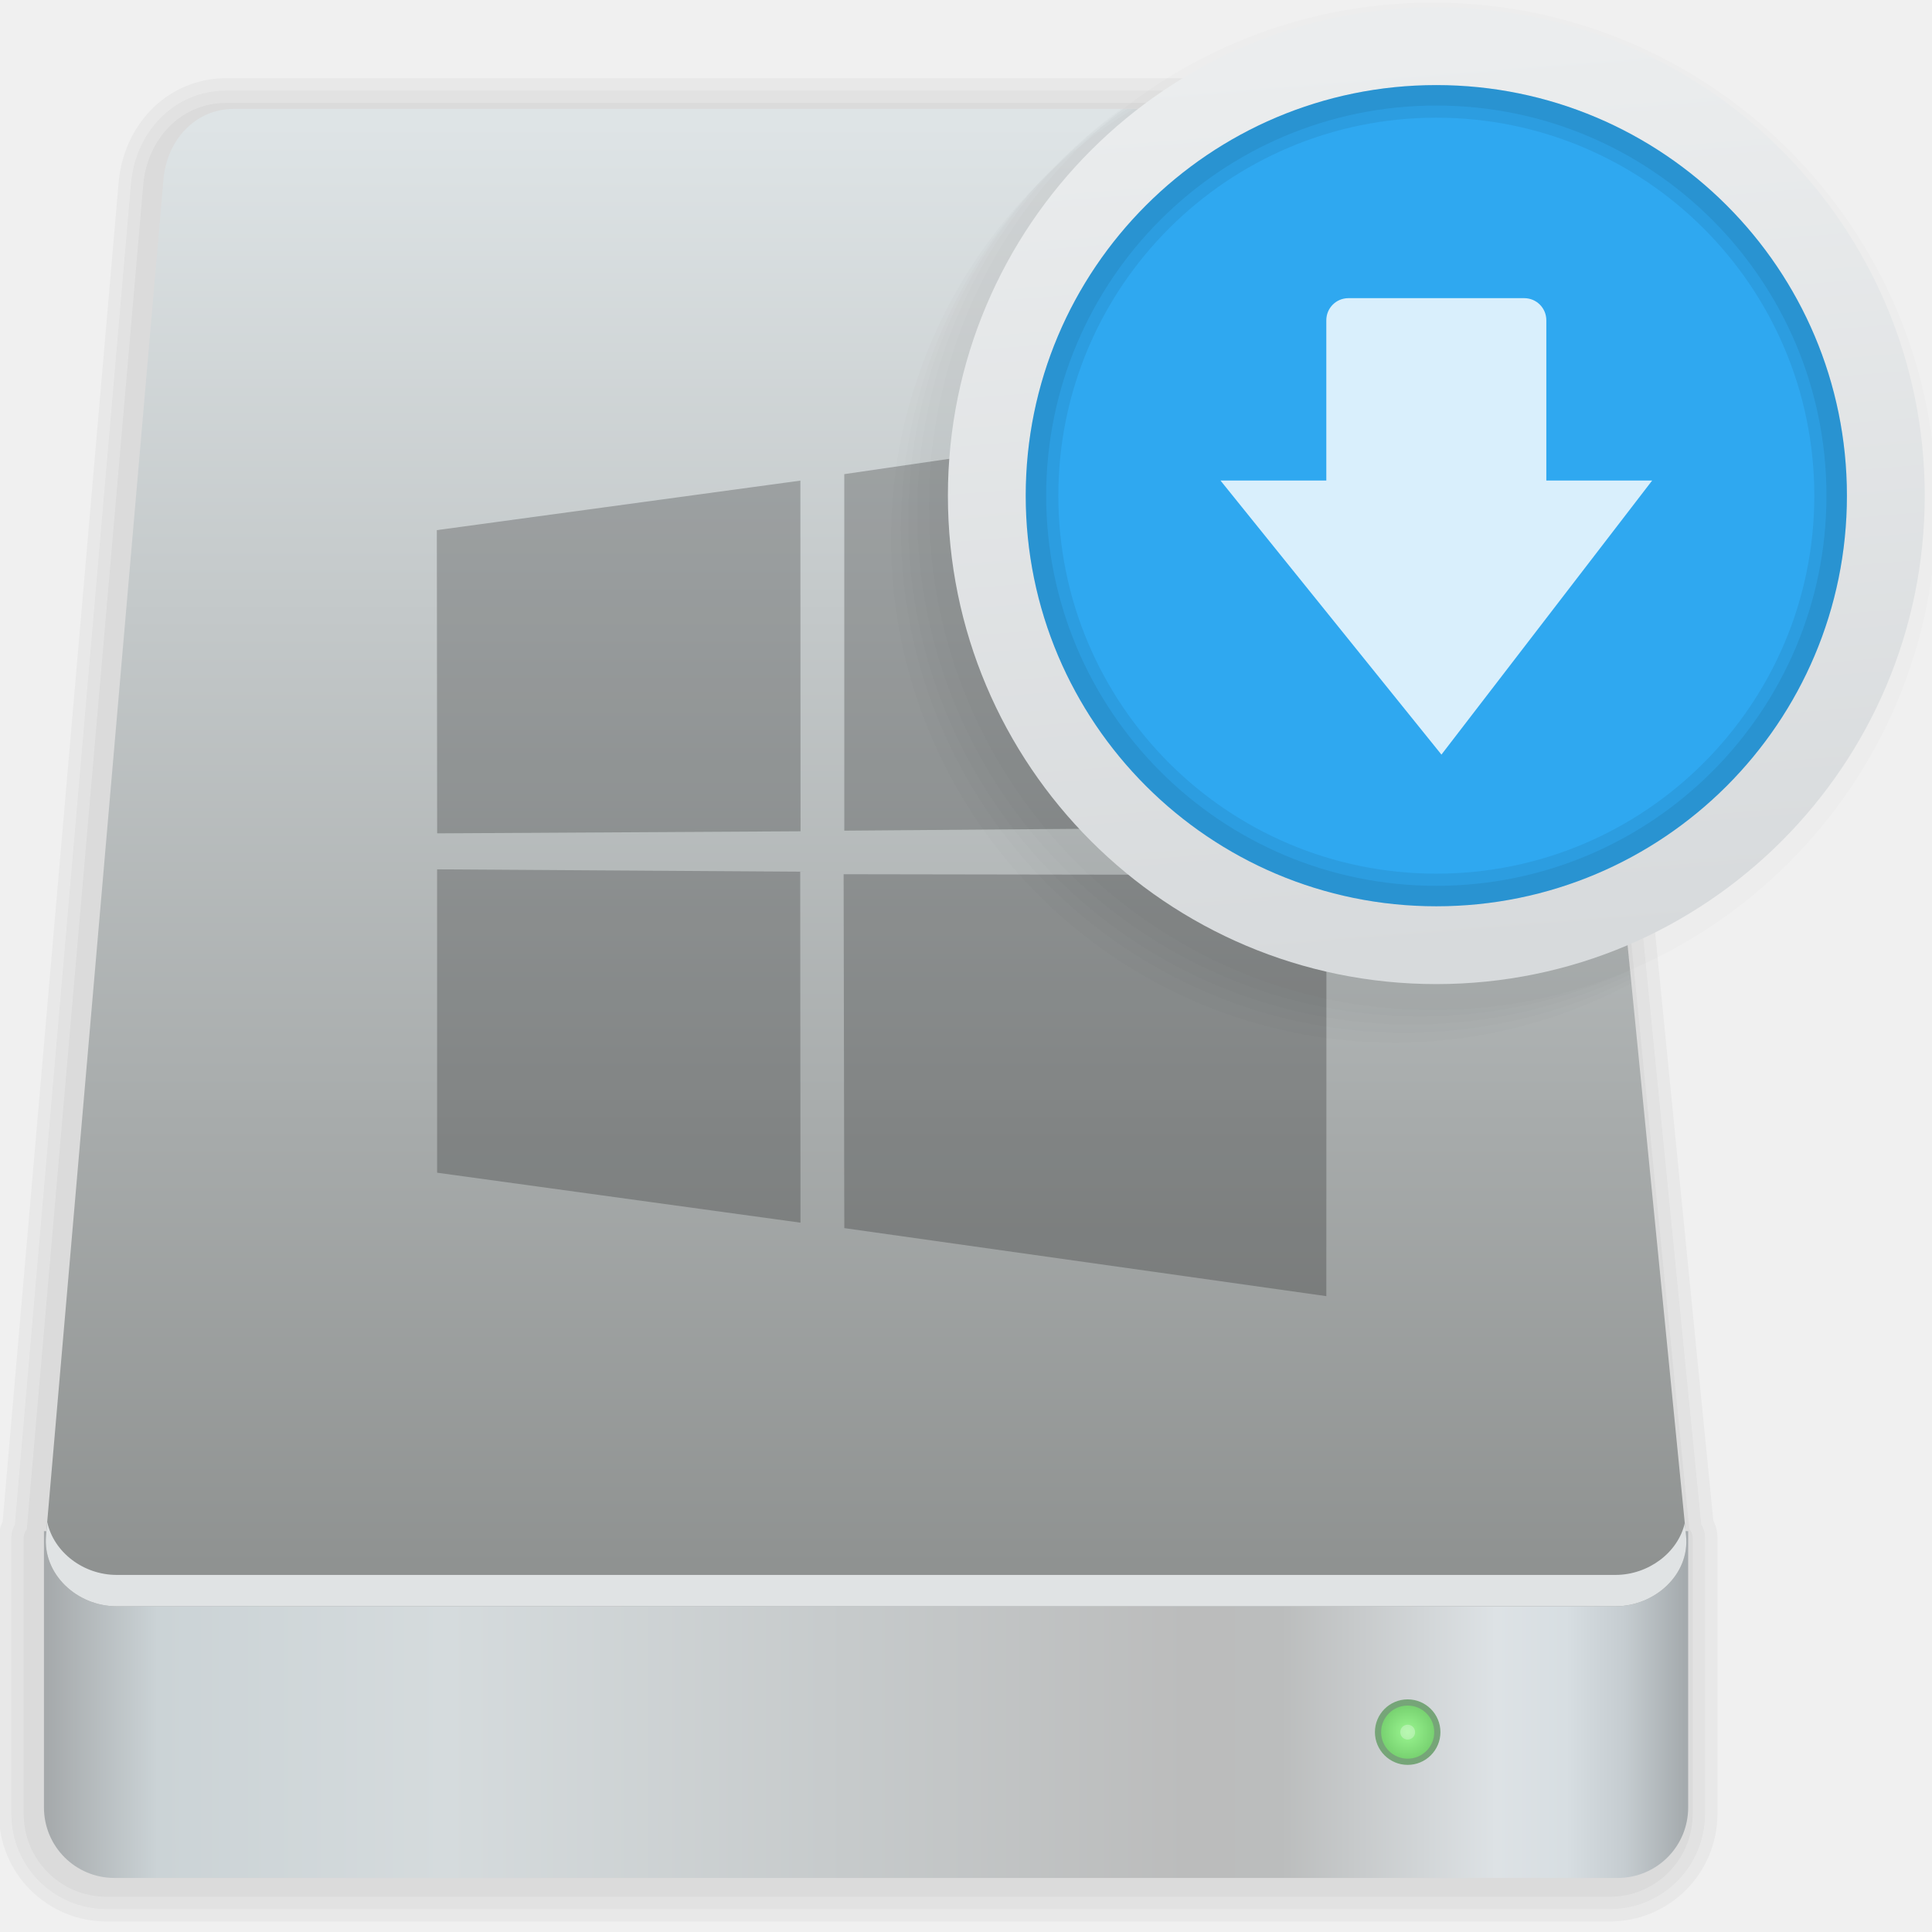
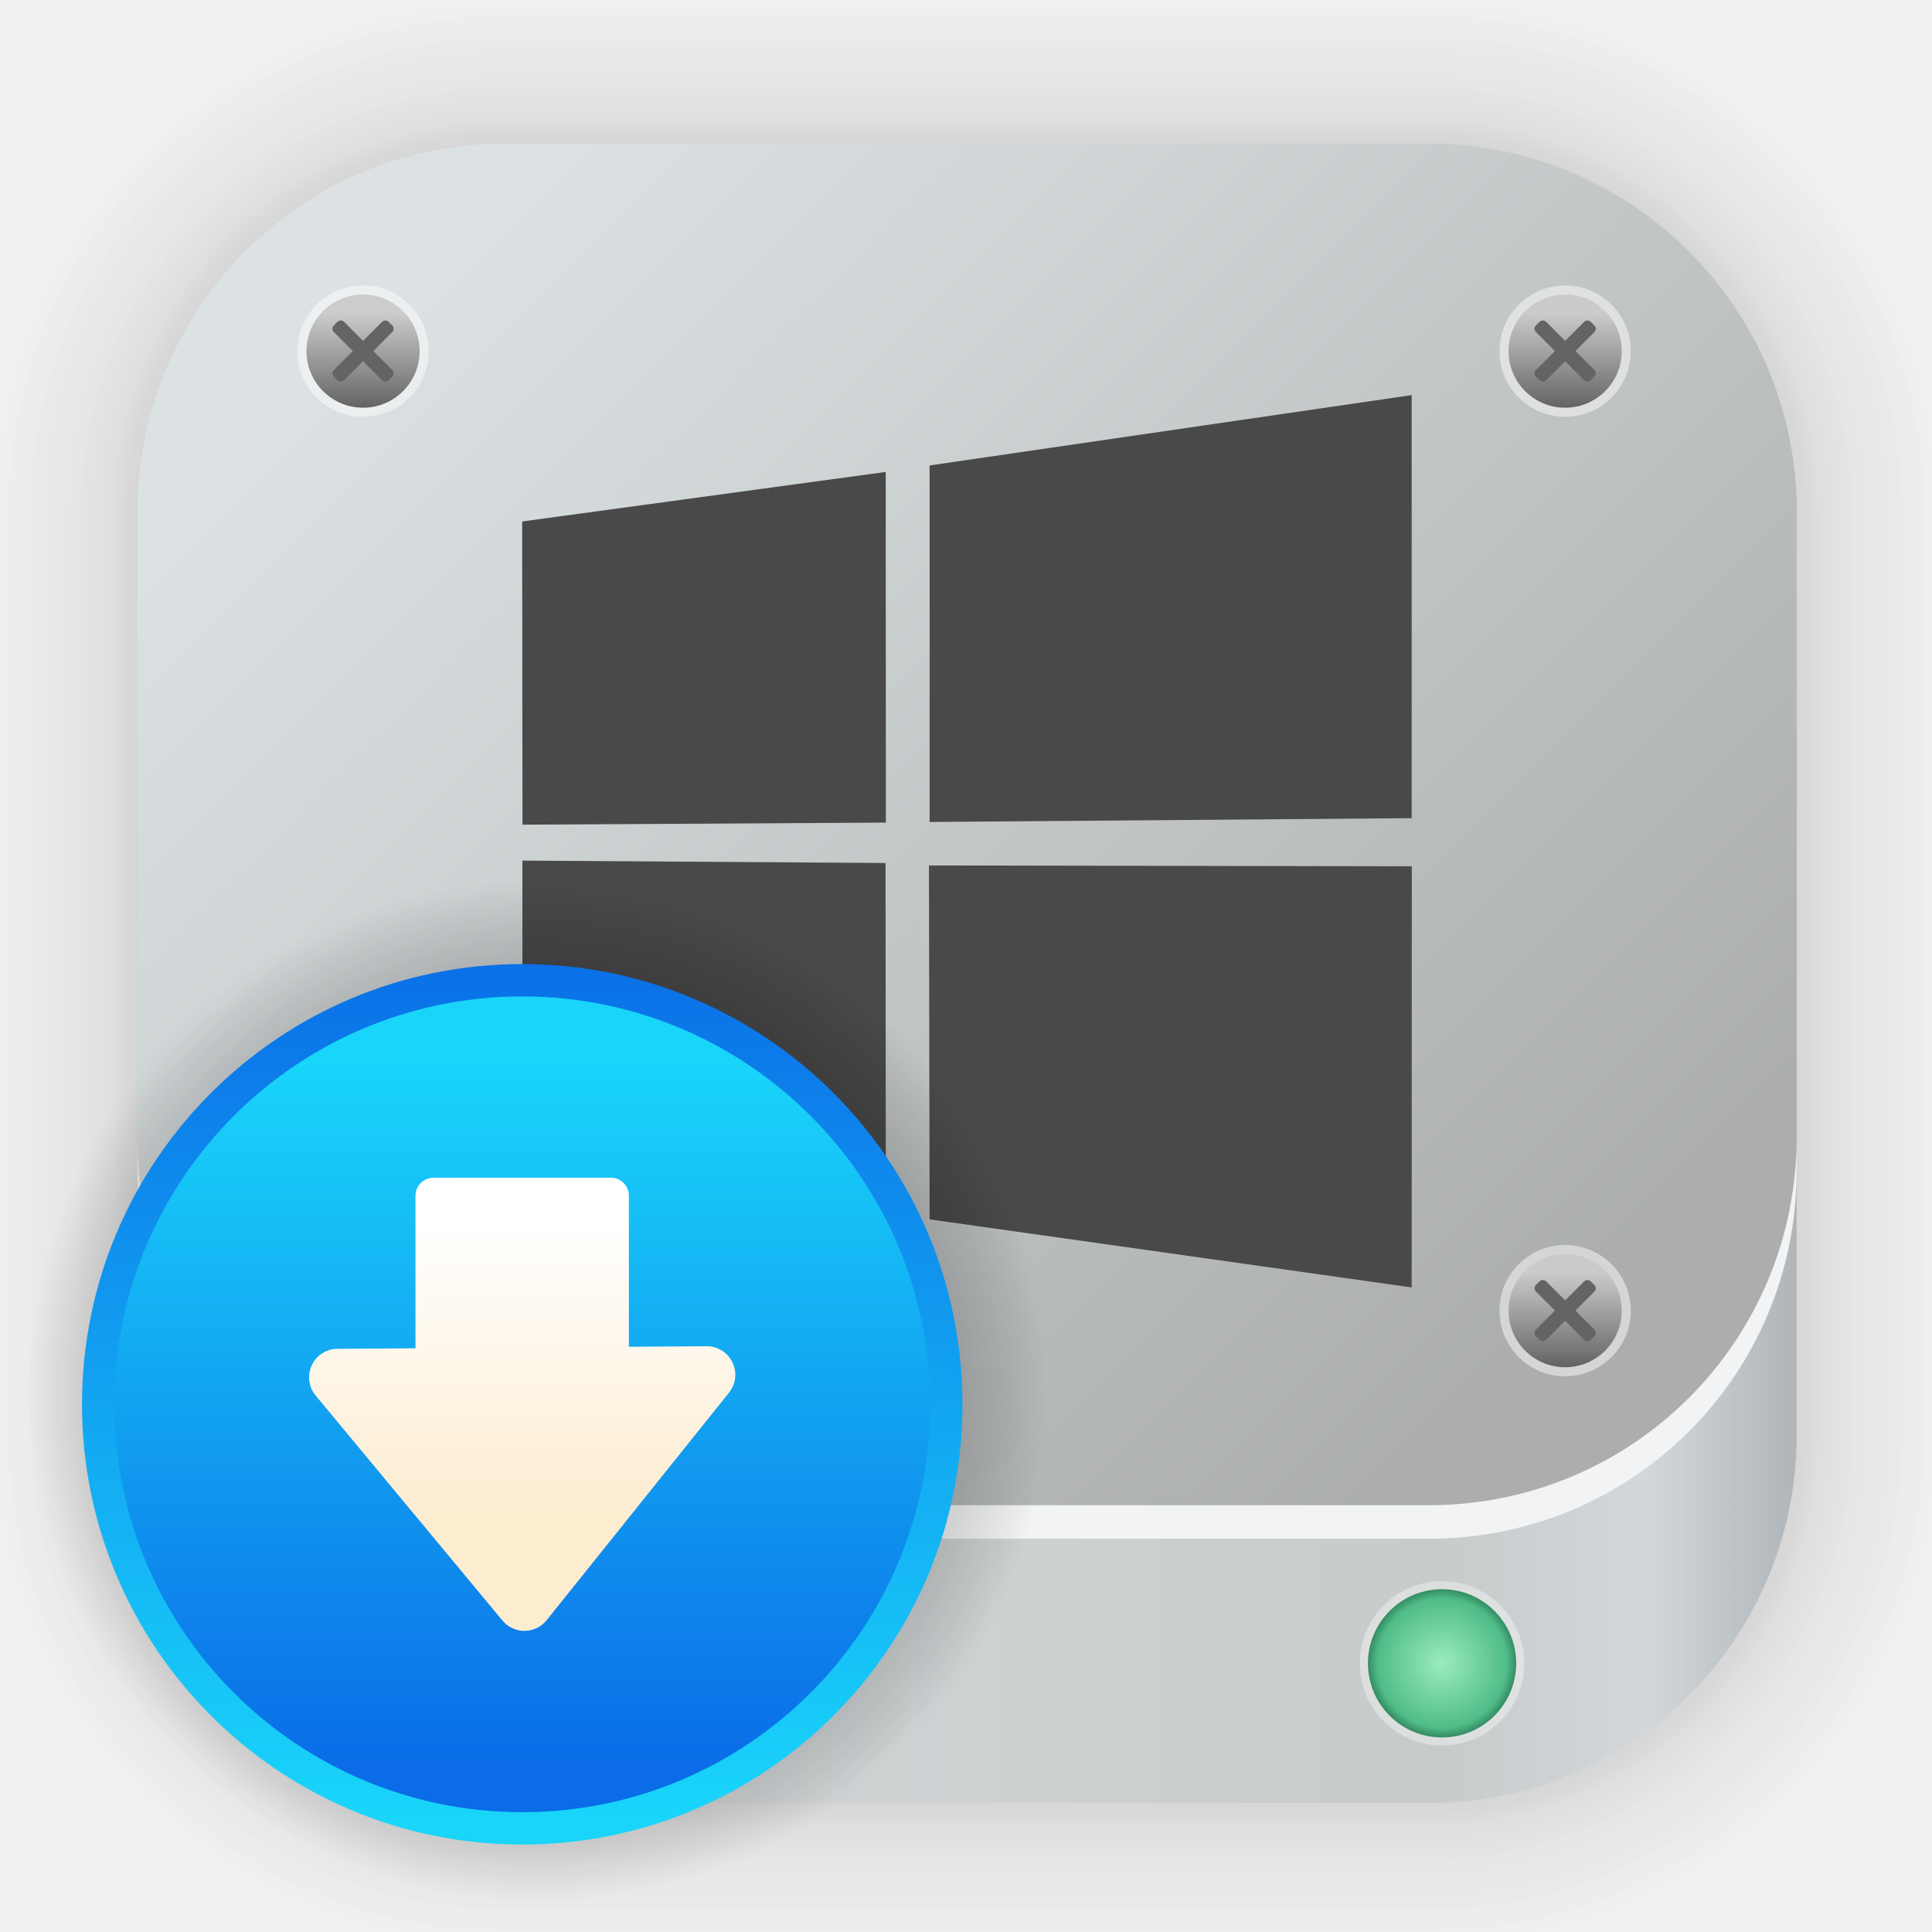
- <svg xmlns="http://www.w3.org/2000/svg" xmlns:xlink="http://www.w3.org/1999/xlink" id="svg2" version="1.1" width="128" height="128" viewBox="0 0 128 128">
-   <defs id="defs6">
-     <linearGradient id="linearGradient4171">
-       <stop style="stop-color:#ebedee;stop-opacity:1" offset="0" id="stop4173" />
-       <stop style="stop-color:#d7dadc;stop-opacity:1" offset="1" id="stop4175" />
-     </linearGradient>
-     <linearGradient id="linearGradient4178">
-       <stop style="stop-color:#9af590;stop-opacity:1" offset="0" id="stop4180" />
-       <stop style="stop-color:#74ce6d;stop-opacity:1" offset="1" id="stop4182" />
-     </linearGradient>
-     <linearGradient id="linearGradient4152">
-       <stop style="stop-color:#a5abae;stop-opacity:1" offset="0" id="stop4154" />
-       <stop id="stop4166" offset="0.036" style="stop-color:#c5ccd0;stop-opacity:1" />
-       <stop id="stop4160" offset="0.072" style="stop-color:#d7dee2;stop-opacity:1" />
-       <stop style="stop-color:#dde2e5;stop-opacity:1" offset="0.115" id="stop4162" />
-       <stop id="stop4164" offset="0.246" style="stop-color:#bbbdbd;stop-opacity:1" />
-       <stop style="stop-color:#bbbcbc;stop-opacity:1" offset="0.303" id="stop4174" />
-       <stop style="stop-color:#c6cacb;stop-opacity:1" offset="0.511" id="stop4168" />
-       <stop id="stop4170" offset="0.756" style="stop-color:#d5dbdd;stop-opacity:1" />
-       <stop style="stop-color:#cbd3d6;stop-opacity:1;" offset="0.933" id="stop4172" />
-       <stop style="stop-color:#a6aaac;stop-opacity:1" offset="1" id="stop4156" />
-     </linearGradient>
-     <linearGradient id="linearGradient4141">
-       <stop style="stop-color:#8e9190;stop-opacity:1" offset="0" id="stop4143" />
-       <stop style="stop-color:#dee4e6;stop-opacity:1" offset="1" id="stop4145" />
-     </linearGradient>
-     <linearGradient xlink:href="#linearGradient4141" id="linearGradient4147" x1="235.955" y1="125.254" x2="235.955" y2="7.288" gradientUnits="userSpaceOnUse" gradientTransform="matrix(0.8197895,0,0,0.8197895,-127.5627,2.210347)" />
-     <linearGradient xlink:href="#linearGradient4152" id="linearGradient4158" x1="145.763" y1="183.444" x2="13.559" y2="183.444" gradientUnits="userSpaceOnUse" gradientTransform="matrix(0.8197895,0,0,0.8197895,-7.92692,-40.23392)" />
-     <radialGradient xlink:href="#linearGradient4178" id="radialGradient4184" cx="128.238" cy="137.289" fx="128.238" fy="137.289" r="2.397" gradientUnits="userSpaceOnUse" gradientTransform="matrix(0.8197895,0,0,0.8197895,-11.86661,2.210347)" />
-     <linearGradient gradientTransform="matrix(2.213863,0,0,2.213863,289.8476,-2436.202)" id="e" gradientUnits="userSpaceOnUse" x1="-20.765" x2="-22.212" y1="1116.807" y2="1146.835">
-       <stop offset="0" stop-color="#1296d5" id="stop25" style="stop-color:#038e86;stop-opacity:1" />
-       <stop offset="1" stop-color="#4fb6e8" id="stop27" style="stop-color:#04aba1;stop-opacity:1" />
-     </linearGradient>
-     <linearGradient xlink:href="#linearGradient4171" id="linearGradient4177" x1="98.755" y1="3.118" x2="103.07" y2="57.289" gradientUnits="userSpaceOnUse" gradientTransform="matrix(1.097561,0,0,1.097561,-12.44087,-0.04693473)" />
-     <filter y="-0.083" x="-0.083" width="1.166" height="1.166" id="c" style="color-interpolation-filters:sRGB">
-       <feGaussianBlur id="feGaussianBlur10" stdDeviation="2.11" />
+ <svg xmlns="http://www.w3.org/2000/svg" xmlns:xlink="http://www.w3.org/1999/xlink" id="svg6" version="1.1" viewBox="0 0 33.867 33.867" height="128" width="128">
+   <defs id="defs2">
+     <linearGradient id="linearGradient1156">
+       <stop style="stop-color:#ffffff;stop-opacity:1;" offset="0" id="stop1152" />
+       <stop style="stop-color:#fcecd0;stop-opacity:1" offset="1" id="stop1154" />
+     </linearGradient>
+     <linearGradient id="linearGradient1119">
+       <stop style="stop-color:#000000;stop-opacity:1;" offset="0" id="stop1115" />
+       <stop id="stop1123" offset="0.592" style="stop-color:#000000;stop-opacity:0.835;" />
+       <stop style="stop-color:#000000;stop-opacity:0.608;" offset="0.738" id="stop1125" />
+       <stop id="stop1131" offset="0.804" style="stop-color:#000000;stop-opacity:0.502;" />
+       <stop style="stop-color:#000000;stop-opacity:0.208;" offset="0.929" id="stop1129" />
+       <stop style="stop-color:#000000;stop-opacity:0;" offset="1" id="stop1117" />
+     </linearGradient>
+     <linearGradient id="linearGradient1105">
+       <stop style="stop-color:#0b71e8;stop-opacity:1" offset="0" id="stop1101" />
+       <stop style="stop-color:#19d5fa;stop-opacity:1" offset="1" id="stop1103" />
+     </linearGradient>
+     <linearGradient id="linearGradient1097">
+       <stop style="stop-color:#19d5fa;stop-opacity:1" offset="0" id="stop1093" />
+       <stop style="stop-color:#0a6ce7;stop-opacity:1" offset="1" id="stop1095" />
+     </linearGradient>
+     <linearGradient id="linearGradient1010">
+       <stop style="stop-color:#646464;stop-opacity:1" offset="0" id="stop1006" />
+       <stop style="stop-color:#c9c9c9;stop-opacity:0.929" offset="1" id="stop1008" />
+     </linearGradient>
+     <linearGradient id="linearGradient990">
+       <stop style="stop-color:#9becbc;stop-opacity:1" offset="0" id="stop986" />
+       <stop id="stop994" offset="0.873" style="stop-color:#4ebc87;stop-opacity:0.984" />
+       <stop style="stop-color:#328b5f;stop-opacity:0.984" offset="1" id="stop988" />
+     </linearGradient>
+     <linearGradient id="linearGradient975">
+       <stop style="stop-color:#dce2e4;stop-opacity:1" offset="0" id="stop971" />
+       <stop style="stop-color:#acaeae;stop-opacity:1" offset="1" id="stop973" />
+     </linearGradient>
+     <linearGradient id="linearGradient949">
+       <stop style="stop-color:#bac0c3;stop-opacity:1" offset="0" id="stop945" />
+       <stop id="stop959" offset="0.135" style="stop-color:#eaeced;stop-opacity:1" />
+       <stop id="stop957" offset="0.252" style="stop-color:#d1d6d8;stop-opacity:1" />
+       <stop id="stop955" offset="0.785" style="stop-color:#c8cbcb;stop-opacity:1" />
+       <stop id="stop953" offset="0.911" style="stop-color:#d2d7da;stop-opacity:1" />
+       <stop style="stop-color:#afb5b8;stop-opacity:1" offset="1" id="stop947" />
+     </linearGradient>
+     <linearGradient id="lgrad" x1="32" y1="32" x2="32" y2="992" gradientUnits="userSpaceOnUse" gradientTransform="translate(0,-896)">
+       <stop offset="0%" stop-color="#f8f8f8" id="stop2" />
+       <stop offset="100%" stop-color="#ccc" id="stop4" />
+     </linearGradient>
+     <radialGradient id="rgrad" x1="0%" y1="0%" x2="0%" y2="100%" fx="512" fy="494.4" cx="512" cy="512" r="440" gradientUnits="userSpaceOnUse" gradientTransform="translate(0,-896)">
+       <stop offset="0%" stop-color="#00f0ff" id="stop7" />
+       <stop offset="100%" stop-color="#0070e0" id="stop9" />
+     </radialGradient>
+     <radialGradient gradientTransform="matrix(0.03099337,0,0,0.03032562,85.19887,42.9853)" gradientUnits="userSpaceOnUse" r="440" cy="306.181" cx="523.576" fy="306.181" fx="523.576" y2="100%" x2="0%" y1="0%" x1="0%" id="rgrad-3">
+       <stop style="stop-color:#03d7e4;stop-opacity:1" id="stop7-6" stop-color="#00f0ff" offset="0%" />
+       <stop id="stop9-7" stop-color="#0070e0" offset="100%" />
+     </radialGradient>
+     <filter id="b" color-interpolation-filters="sRGB" height="1.024" width="1.024" x="-0.012" y="-0.012">
+       <feGaussianBlur stdDeviation=".475" id="feGaussianBlur7" />
    </filter>
-     <filter y="-0.016" x="-0.016" width="1.031" height="1.031" id="a" style="color-interpolation-filters:sRGB">
-       <feGaussianBlur id="feGaussianBlur2" stdDeviation=".799" />
-     </filter>
-     <clipPath clipPathUnits="userSpaceOnUse" id="clipPath16">
-       <path d="m 0,200.303 320,0 L 320,0 0,0 0,200.303 Z" id="path18" />
-     </clipPath>
+     <linearGradient id="k" gradientUnits="userSpaceOnUse" x1="-350.657" x2="-376.363" y1="-73.891" y2="-319.058">
+       <stop offset="0" stop-color="#83a3d4" id="stop50" />
+       <stop offset="1" stop-color="#6bb5e3" id="stop52" />
+     </linearGradient>
+     <linearGradient id="i" gradientUnits="userSpaceOnUse" x1="-206.77" x2="10.512" y1="-12.925" y2="-156.887">
+       <stop offset="0" stop-color="#70c2bd" id="stop40" />
+       <stop offset="1" stop-color="#67c381" id="stop42" />
+     </linearGradient>
+     <linearGradient id="e" gradientUnits="userSpaceOnUse" x1="134.565" x2="148.514" y1="117.301" y2="-149.19">
+       <stop offset="0" stop-color="#faaa32" id="stop20" />
+       <stop offset="1" stop-color="#fdc22b" id="stop22" />
+     </linearGradient>
+     <linearGradient id="c" gradientUnits="userSpaceOnUse" x1="-146.054" x2="123.358" y1="144.9" y2="144.9">
+       <stop offset="0" stop-color="#a0cf63" id="stop10" />
+       <stop offset="1" stop-color="#c4da45" id="stop12" />
+     </linearGradient>
+     <linearGradient id="m" gradientUnits="userSpaceOnUse" x1="206.714" x2="28.495" y1="-12.741" y2="-150.012">
+       <stop offset="0" stop-color="#b28cc0" id="stop60" />
+       <stop offset="1" stop-color="#9a8ec4" id="stop62" />
+     </linearGradient>
+     <linearGradient id="q" gradientUnits="userSpaceOnUse" x1="189.942" x2="-19.618" y1="147.053" y2="76.406">
+       <stop offset="0" stop-color="#f48155" id="stop80" />
+       <stop offset="1" stop-color="#f16168" id="stop82" />
+     </linearGradient>
+     <linearGradient id="l" gradientUnits="userSpaceOnUse" x1="116.504" x2="21.156" y1="308.303" y2="34.18">
+       <stop offset="0" stop-color="#735194" id="stop55" />
+       <stop offset="1" stop-color="#525da3" id="stop57" />
+     </linearGradient>
+     <linearGradient id="j" gradientUnits="userSpaceOnUse" x1="30.131" x2="123.328" y1="111.502" y2="-107.167">
+       <stop offset="0" stop-color="#416db9" id="stop45" />
+       <stop offset="1" stop-color="#337e8d" id="stop47" />
+     </linearGradient>
+     <linearGradient id="h" gradientUnits="userSpaceOnUse" x1="-103.67" x2="205.551" y1="133.122" y2="0.072">
+       <stop offset="0" stop-color="#2e9274" id="stop35" />
+       <stop offset="1" stop-color="#469d3c" id="stop37" />
+     </linearGradient>
+     <linearGradient id="f" gradientUnits="userSpaceOnUse" x1="26.978" x2="146.81" y1="120.227" y2="-100.49">
+       <stop offset="0" stop-color="#ec4001" id="stop25" />
+       <stop offset="1" stop-color="#fb6f01" id="stop27" />
+     </linearGradient>
+     <linearGradient id="d" gradientUnits="userSpaceOnUse" x1="-14.299" x2="309.397" y1="73.5" y2="73.5">
+       <stop offset="0" stop-color="#58a920" id="stop15" />
+       <stop offset="1" stop-color="#98b811" id="stop17" />
+     </linearGradient>
+     <linearGradient id="o" gradientUnits="userSpaceOnUse" x1="-123.119" x2="145.987" y1="144.897" y2="144.897">
+       <stop offset="0" stop-color="#d287af" id="stop70" />
+       <stop offset="1" stop-color="#e07993" id="stop72" />
+     </linearGradient>
+     <linearGradient id="p" gradientUnits="userSpaceOnUse" x1="-205.78" x2="117.819" y1="-71.696" y2="-71.696">
+       <stop offset="0" stop-color="#bd090f" id="stop75" />
+       <stop offset="1" stop-color="#e11f07" id="stop77" />
+     </linearGradient>
+     <linearGradient id="n" gradientUnits="userSpaceOnUse" x1="0.176" x2="-308.72" y1="-14.583" y2="-143.711">
+       <stop offset="0" stop-color="#c23857" id="stop65" />
+       <stop offset="1" stop-color="#914475" id="stop67" />
+     </linearGradient>
+     <linearGradient id="g" gradientUnits="userSpaceOnUse" x1="41.41" x2="117.317" y1="108.525" y2="319.108">
+       <stop offset="0" stop-color="#e69e08" id="stop30" />
+       <stop offset="1" stop-color="#cbc507" id="stop32" />
+     </linearGradient>
+     <linearGradient xlink:href="#linearGradient949" id="linearGradient951" x1="2.407" y1="17.062" x2="31.494" y2="17.062" gradientUnits="userSpaceOnUse" />
+     <linearGradient xlink:href="#linearGradient975" id="linearGradient977" x1="6.281" y1="5.487" x2="25.549" y2="24.755" gradientUnits="userSpaceOnUse" />
+     <radialGradient xlink:href="#linearGradient990" id="radialGradient992" cx="24.545" cy="29.496" fx="24.545" fy="29.496" r="1.299" gradientUnits="userSpaceOnUse" gradientTransform="translate(0.02505684,-0.00835228)" />
+     <linearGradient xlink:href="#linearGradient1010" id="linearGradient1012" x1="27.756" y1="23.969" x2="27.756" y2="22.332" gradientUnits="userSpaceOnUse" />
+     <linearGradient xlink:href="#linearGradient1010" id="linearGradient1041" gradientUnits="userSpaceOnUse" x1="27.756" y1="23.969" x2="27.756" y2="22.332" />
+     <linearGradient xlink:href="#linearGradient1010" id="linearGradient1063" gradientUnits="userSpaceOnUse" x1="27.756" y1="23.969" x2="27.756" y2="22.332" />
+     <linearGradient xlink:href="#linearGradient1010" id="linearGradient1065" gradientUnits="userSpaceOnUse" x1="27.756" y1="23.969" x2="27.756" y2="22.332" />
+     <linearGradient xlink:href="#linearGradient1097" id="linearGradient1099" x1="-6.453" y1="23.436" x2="-6.453" y2="35.862" gradientUnits="userSpaceOnUse" />
+     <linearGradient xlink:href="#linearGradient1105" id="linearGradient1107" x1="-5.602" y1="21.924" x2="-5.602" y2="36.618" gradientUnits="userSpaceOnUse" />
+     <radialGradient xlink:href="#linearGradient1119" id="radialGradient1121" cx="-5.646" cy="27.559" fx="-5.646" fy="27.559" r="9.379" gradientUnits="userSpaceOnUse" gradientTransform="matrix(0.95466,0,0,0.95466,-0.7757081,2.903181)" />
+     <linearGradient xlink:href="#linearGradient1156" id="linearGradient1158" x1="7.332" y1="23.357" x2="7.332" y2="28.435" gradientUnits="userSpaceOnUse" gradientTransform="translate(1.750195,-1.880726)" />
  </defs>
-   <g id="g4201" transform="matrix(0.8197895,0,0,0.8197895,-263.2453,2.637064)" style="opacity:0.7">
-     <path id="path4190" d="m 339.388,6.102 c -3.159,0 -5.429,2.554 -5.701,5.701 l -9.461,109.244 -0.199,0 0,22.324 c 0,3.159 2.544,5.701 5.703,5.701 l 121.477,0 c 3.159,0 5.703,-2.542 5.703,-5.701 l 0,-22.324 -0.209,0 L 445.89,11.803 c -0.311,-3.144 -2.544,-5.701 -5.703,-5.701 l -100.799,0 z" style="opacity:1;fill:none;fill-opacity:0.049;stroke:#000000;stroke-width:2;stroke-linecap:round;stroke-linejoin:round;stroke-miterlimit:4;stroke-dasharray:none;stroke-dashoffset:0;stroke-opacity:0.046;paint-order:fill markers stroke" />
-     <path style="opacity:1;fill:none;fill-opacity:0.049;stroke:#000000;stroke-width:4;stroke-linecap:round;stroke-linejoin:round;stroke-miterlimit:4;stroke-dasharray:none;stroke-dashoffset:0;stroke-opacity:0.046;paint-order:fill markers stroke" d="m 339.388,6.102 c -3.159,0 -5.429,2.554 -5.701,5.701 l -9.461,109.244 -0.199,0 0,22.324 c 0,3.159 2.544,5.701 5.703,5.701 l 121.477,0 c 3.159,0 5.703,-2.542 5.703,-5.701 l 0,-22.324 -0.209,0 L 445.89,11.803 c -0.311,-3.144 -2.544,-5.701 -5.703,-5.701 l -100.799,0 z" id="path4197" />
-     <path id="path4199" d="m 339.388,6.102 c -3.159,0 -5.429,2.554 -5.701,5.701 l -9.461,109.244 -0.199,0 0,22.324 c 0,3.159 2.544,5.701 5.703,5.701 l 121.477,0 c 3.159,0 5.703,-2.542 5.703,-5.701 l 0,-22.324 -0.209,0 L 445.89,11.803 c -0.311,-3.144 -2.544,-5.701 -5.703,-5.701 l -100.799,0 z" style="opacity:1;fill:none;fill-opacity:0.049;stroke:#000000;stroke-width:6;stroke-linecap:round;stroke-linejoin:round;stroke-miterlimit:4;stroke-dasharray:none;stroke-dashoffset:0;stroke-opacity:0.046;paint-order:fill markers stroke" />
+   <g id="layer1">
+     <g style="opacity:0.297" transform="matrix(0.9757321,0,0,0.9757321,-65.74838,-37.20309)" id="g1702">
+       <rect ry="6.61" rx="6.61" y="40.71" x="69.84" height="29.811" width="29.811" id="rect1634" style="fill:none;fill-opacity:1;stroke:#000000;stroke-width:0.1;stroke-linecap:round;stroke-linejoin:round;stroke-miterlimit:4;stroke-dasharray:none;stroke-opacity:0.02" />
+       <rect style="fill:none;fill-opacity:1;stroke:#000000;stroke-width:0.2;stroke-linecap:round;stroke-linejoin:round;stroke-miterlimit:4;stroke-dasharray:none;stroke-opacity:0.02" id="rect1638" width="29.811" height="29.811" x="69.84" y="40.71" rx="6.61" ry="6.61" />
+       <rect ry="6.61" rx="6.61" y="40.71" x="69.84" height="29.811" width="29.811" id="rect1640" style="fill:none;fill-opacity:1;stroke:#000000;stroke-width:0.3;stroke-linecap:round;stroke-linejoin:round;stroke-miterlimit:4;stroke-dasharray:none;stroke-opacity:0.02" />
+       <rect style="fill:none;fill-opacity:1;stroke:#000000;stroke-width:0.4;stroke-linecap:round;stroke-linejoin:round;stroke-miterlimit:4;stroke-dasharray:none;stroke-opacity:0.02" id="rect1642" width="29.811" height="29.811" x="69.84" y="40.71" rx="6.61" ry="6.61" />
+       <rect ry="6.61" rx="6.61" y="40.71" x="69.84" height="29.811" width="29.811" id="rect1644" style="fill:none;fill-opacity:1;stroke:#000000;stroke-width:0.5;stroke-linecap:round;stroke-linejoin:round;stroke-miterlimit:4;stroke-dasharray:none;stroke-opacity:0.02" />
+       <rect style="fill:none;fill-opacity:1;stroke:#000000;stroke-width:0.6;stroke-linecap:round;stroke-linejoin:round;stroke-miterlimit:4;stroke-dasharray:none;stroke-opacity:0.02" id="rect1646" width="29.811" height="29.811" x="69.84" y="40.71" rx="6.61" ry="6.61" />
+       <rect ry="6.61" rx="6.61" y="40.71" x="69.84" height="29.811" width="29.811" id="rect1648" style="fill:none;fill-opacity:1;stroke:#000000;stroke-width:0.7;stroke-linecap:round;stroke-linejoin:round;stroke-miterlimit:4;stroke-dasharray:none;stroke-opacity:0.02" />
+       <rect style="fill:none;fill-opacity:1;stroke:#000000;stroke-width:0.8;stroke-linecap:round;stroke-linejoin:round;stroke-miterlimit:4;stroke-dasharray:none;stroke-opacity:0.02" id="rect1650" width="29.811" height="29.811" x="69.84" y="40.71" rx="6.61" ry="6.61" />
+       <rect ry="6.61" rx="6.61" y="40.71" x="69.84" height="29.811" width="29.811" id="rect1652" style="fill:none;fill-opacity:1;stroke:#000000;stroke-width:1;stroke-linecap:round;stroke-linejoin:round;stroke-miterlimit:4;stroke-dasharray:none;stroke-opacity:0.02" />
+       <rect style="fill:none;fill-opacity:1;stroke:#000000;stroke-width:1.2;stroke-linecap:round;stroke-linejoin:round;stroke-miterlimit:4;stroke-dasharray:none;stroke-opacity:0.02" id="rect1654" width="29.811" height="29.811" x="69.84" y="40.71" rx="6.61" ry="6.61" />
+       <rect ry="6.61" rx="6.61" y="40.71" x="69.84" height="29.811" width="29.811" id="rect1656" style="fill:none;fill-opacity:1;stroke:#000000;stroke-width:1.4;stroke-linecap:round;stroke-linejoin:round;stroke-miterlimit:4;stroke-dasharray:none;stroke-opacity:0.02" />
+       <rect style="fill:none;fill-opacity:1;stroke:#000000;stroke-width:1.6;stroke-linecap:round;stroke-linejoin:round;stroke-miterlimit:4;stroke-dasharray:none;stroke-opacity:0.02" id="rect1658" width="29.811" height="29.811" x="69.84" y="40.71" rx="6.61" ry="6.61" />
+       <rect ry="6.61" rx="6.61" y="40.71" x="69.84" height="29.811" width="29.811" id="rect1660" style="fill:none;fill-opacity:1;stroke:#000000;stroke-width:1.8;stroke-linecap:round;stroke-linejoin:round;stroke-miterlimit:4;stroke-dasharray:none;stroke-opacity:0.02" />
+       <rect style="fill:none;fill-opacity:1;stroke:#000000;stroke-width:2;stroke-linecap:round;stroke-linejoin:round;stroke-miterlimit:4;stroke-dasharray:none;stroke-opacity:0.02" id="rect1662" width="29.811" height="29.811" x="69.84" y="40.71" rx="6.61" ry="6.61" />
+       <rect ry="6.61" rx="6.61" y="40.71" x="69.84" height="29.811" width="29.811" id="rect1664" style="fill:none;fill-opacity:1;stroke:#000000;stroke-width:2.2;stroke-linecap:round;stroke-linejoin:round;stroke-miterlimit:4;stroke-dasharray:none;stroke-opacity:0.02" />
+       <rect style="fill:none;fill-opacity:1;stroke:#000000;stroke-width:2.6;stroke-linecap:round;stroke-linejoin:round;stroke-miterlimit:4;stroke-dasharray:none;stroke-opacity:0.02" id="rect1666" width="29.811" height="29.811" x="69.84" y="40.71" rx="6.61" ry="6.61" />
+       <rect ry="6.61" rx="6.61" y="40.71" x="69.84" height="29.811" width="29.811" id="rect1668" style="fill:none;fill-opacity:1;stroke:#000000;stroke-width:3;stroke-linecap:round;stroke-linejoin:round;stroke-miterlimit:4;stroke-dasharray:none;stroke-opacity:0.02" />
+       <rect style="fill:none;fill-opacity:1;stroke:#000000;stroke-width:3.4;stroke-linecap:round;stroke-linejoin:round;stroke-miterlimit:4;stroke-dasharray:none;stroke-opacity:0.02" id="rect1670" width="29.811" height="29.811" x="69.84" y="40.71" rx="6.61" ry="6.61" />
+       <rect ry="6.61" rx="6.61" y="40.71" x="69.84" height="29.811" width="29.811" id="rect1672" style="fill:none;fill-opacity:1;stroke:#000000;stroke-width:3.8;stroke-linecap:round;stroke-linejoin:round;stroke-miterlimit:4;stroke-dasharray:none;stroke-opacity:0.02" />
+       <rect style="fill:none;fill-opacity:1;stroke:#000000;stroke-width:4.2;stroke-linecap:round;stroke-linejoin:round;stroke-miterlimit:4;stroke-dasharray:none;stroke-opacity:0.02" id="rect1674" width="29.811" height="29.811" x="69.84" y="40.71" rx="6.61" ry="6.61" />
+       <rect ry="6.61" rx="6.61" y="40.71" x="69.84" height="29.811" width="29.811" id="rect1676" style="fill:none;fill-opacity:1;stroke:#000000;stroke-width:4.6;stroke-linecap:round;stroke-linejoin:round;stroke-miterlimit:4;stroke-dasharray:none;stroke-opacity:0.02" />
+       <rect style="fill:none;fill-opacity:1;stroke:#000000;stroke-width:5;stroke-linecap:round;stroke-linejoin:round;stroke-miterlimit:4;stroke-dasharray:none;stroke-opacity:0.02" id="rect1678" width="29.811" height="29.811" x="69.84" y="40.71" rx="6.61" ry="6.61" />
+     </g>
+     <rect ry="6.449" rx="6.449" y="2.519" x="2.407" height="29.087" width="29.087" id="rect849" style="fill:url(#linearGradient951);fill-opacity:1;stroke-width:2.688;stroke-linecap:round;stroke-linejoin:round" />
+     <rect style="fill:url(#linearGradient977);fill-opacity:1;stroke-width:2.688;stroke-linecap:round;stroke-linejoin:round" id="rect969" width="29.087" height="24.457" x="2.407" y="2.519" rx="6.449" ry="6.449" />
+     <path style="fill:#f1f3f4;fill-opacity:1;stroke-width:10.158;stroke-linecap:round;stroke-linejoin:round" d="M 9.096 75.348 L 9.096 77.58 C 9.096 91.084 19.966 101.955 33.471 101.955 L 94.656 101.955 C 108.16 101.955 119.033 91.084 119.033 77.58 L 119.033 75.348 C 119.033 88.852 108.16 99.725 94.656 99.725 L 33.471 99.725 C 19.966 99.725 9.096 88.852 9.096 75.348 z " transform="scale(0.2645833)" id="rect979" />
+     <g id="g1002" transform="translate(0.7087053,-0.3307292)">
+       <circle style="opacity:1;fill:#ffffff;fill-opacity:0.364;fill-rule:evenodd;stroke:none;stroke-width:0.887;stroke-linecap:round;stroke-linejoin:round;stroke-miterlimit:4;stroke-dasharray:none;stroke-dashoffset:0;stroke-opacity:1" id="circle996" cx="24.57" cy="29.488" r="1.441" />
+       <circle r="1.299" cy="29.488" cx="24.57" id="path984" style="opacity:1;fill:url(#radialGradient992);fill-opacity:1;fill-rule:evenodd;stroke:none;stroke-width:0.8;stroke-linecap:round;stroke-linejoin:round;stroke-miterlimit:4;stroke-dasharray:none;stroke-dashoffset:0;stroke-opacity:1" />
+     </g>
+     <g id="g1029">
+       <circle style="opacity:1;fill:#ffffff;fill-opacity:0.478;fill-rule:evenodd;stroke:none;stroke-width:0.928;stroke-linecap:round;stroke-linejoin:round;stroke-miterlimit:4;stroke-dasharray:none;stroke-dashoffset:0;stroke-opacity:1" id="circle1019" cx="27.436" cy="22.975" r="1.151" />
+       <g transform="translate(-0.1085758,-0.02505684)" id="g1023">
+         <circle style="opacity:1;fill:url(#linearGradient1012);fill-opacity:1;fill-rule:evenodd;stroke:none;stroke-width:0.8;stroke-linecap:round;stroke-linejoin:round;stroke-miterlimit:4;stroke-dasharray:none;stroke-dashoffset:0;stroke-opacity:1" id="path1004" cx="27.545" cy="23" r="0.992" />
+         <path style="opacity:1;fill:#646464;fill-opacity:1;fill-rule:evenodd;stroke:none;stroke-width:1.216;stroke-linecap:round;stroke-linejoin:round;stroke-miterlimit:4;stroke-dasharray:none;stroke-dashoffset:0;stroke-opacity:1" d="m 27.032,22.55 c -0.032,0.032 -0.032,0.084 5.6e-4,0.116 l 0.333,0.333 -0.333,0.333 c -0.032,0.032 -0.033,0.084 -5.6e-4,0.116 l 0.063,0.063 c 0.032,0.032 0.085,0.032 0.117,0 l 0.333,-0.333 0.333,0.333 c 0.032,0.032 0.083,0.032 0.116,0 l 0.063,-0.063 c 0.032,-0.032 0.033,-0.084 5.6e-4,-0.116 l -0.333,-0.333 0.333,-0.333 c 0.032,-0.032 0.032,-0.084 -5.6e-4,-0.116 l -0.063,-0.063 c -0.032,-0.032 -0.083,-0.032 -0.116,0 l -0.333,0.333 -0.333,-0.333 c -0.032,-0.032 -0.085,-0.032 -0.117,0 z" id="rect1014" />
+       </g>
+     </g>
+     <g id="g1039" transform="translate(-21.07217)">
+       <circle r="1.151" cy="22.975" cx="27.436" id="circle1031" style="opacity:1;fill:#ffffff;fill-opacity:0.478;fill-rule:evenodd;stroke:none;stroke-width:0.928;stroke-linecap:round;stroke-linejoin:round;stroke-miterlimit:4;stroke-dasharray:none;stroke-dashoffset:0;stroke-opacity:1" />
+       <g id="g1037" transform="translate(-0.1085758,-0.02505684)">
+         <circle r="0.992" cy="23" cx="27.545" id="circle1033" style="opacity:1;fill:url(#linearGradient1041);fill-opacity:1;fill-rule:evenodd;stroke:none;stroke-width:0.8;stroke-linecap:round;stroke-linejoin:round;stroke-miterlimit:4;stroke-dasharray:none;stroke-dashoffset:0;stroke-opacity:1" />
+         <path id="path1035" d="m 27.032,22.55 c -0.032,0.032 -0.032,0.084 5.6e-4,0.116 l 0.333,0.333 -0.333,0.333 c -0.032,0.032 -0.033,0.084 -5.6e-4,0.116 l 0.063,0.063 c 0.032,0.032 0.085,0.032 0.117,0 l 0.333,-0.333 0.333,0.333 c 0.032,0.032 0.083,0.032 0.116,0 l 0.063,-0.063 c 0.032,-0.032 0.033,-0.084 5.6e-4,-0.116 l -0.333,-0.333 0.333,-0.333 c 0.032,-0.032 0.032,-0.084 -5.6e-4,-0.116 l -0.063,-0.063 c -0.032,-0.032 -0.083,-0.032 -0.116,0 l -0.333,0.333 -0.333,-0.333 c -0.032,-0.032 -0.085,-0.032 -0.117,0 z" style="opacity:1;fill:#646464;fill-opacity:1;fill-rule:evenodd;stroke:none;stroke-width:1.216;stroke-linecap:round;stroke-linejoin:round;stroke-miterlimit:4;stroke-dasharray:none;stroke-dashoffset:0;stroke-opacity:1" />
+       </g>
+     </g>
+     <g id="g1051" transform="translate(0,-16.81994)">
+       <circle r="1.151" cy="22.975" cx="27.436" id="circle1043" style="opacity:1;fill:#ffffff;fill-opacity:0.478;fill-rule:evenodd;stroke:none;stroke-width:0.928;stroke-linecap:round;stroke-linejoin:round;stroke-miterlimit:4;stroke-dasharray:none;stroke-dashoffset:0;stroke-opacity:1" />
+       <g id="g1049" transform="translate(-0.1085758,-0.02505684)">
+         <circle r="0.992" cy="23" cx="27.545" id="circle1045" style="opacity:1;fill:url(#linearGradient1063);fill-opacity:1;fill-rule:evenodd;stroke:none;stroke-width:0.8;stroke-linecap:round;stroke-linejoin:round;stroke-miterlimit:4;stroke-dasharray:none;stroke-dashoffset:0;stroke-opacity:1" />
+         <path id="path1047" d="m 27.032,22.55 c -0.032,0.032 -0.032,0.084 5.6e-4,0.116 l 0.333,0.333 -0.333,0.333 c -0.032,0.032 -0.033,0.084 -5.6e-4,0.116 l 0.063,0.063 c 0.032,0.032 0.085,0.032 0.117,0 l 0.333,-0.333 0.333,0.333 c 0.032,0.032 0.083,0.032 0.116,0 l 0.063,-0.063 c 0.032,-0.032 0.033,-0.084 5.6e-4,-0.116 l -0.333,-0.333 0.333,-0.333 c 0.032,-0.032 0.032,-0.084 -5.6e-4,-0.116 l -0.063,-0.063 c -0.032,-0.032 -0.083,-0.032 -0.116,0 l -0.333,0.333 -0.333,-0.333 c -0.032,-0.032 -0.085,-0.032 -0.117,0 z" style="opacity:1;fill:#646464;fill-opacity:1;fill-rule:evenodd;stroke:none;stroke-width:1.216;stroke-linecap:round;stroke-linejoin:round;stroke-miterlimit:4;stroke-dasharray:none;stroke-dashoffset:0;stroke-opacity:1" />
+       </g>
+     </g>
+     <g transform="translate(-21.07217,-16.81994)" id="g1061">
+       <circle style="opacity:1;fill:#ffffff;fill-opacity:0.478;fill-rule:evenodd;stroke:none;stroke-width:0.928;stroke-linecap:round;stroke-linejoin:round;stroke-miterlimit:4;stroke-dasharray:none;stroke-dashoffset:0;stroke-opacity:1" id="circle1053" cx="27.436" cy="22.975" r="1.151" />
+       <g transform="translate(-0.1085758,-0.02505684)" id="g1059">
+         <circle style="opacity:1;fill:url(#linearGradient1065);fill-opacity:1;fill-rule:evenodd;stroke:none;stroke-width:0.8;stroke-linecap:round;stroke-linejoin:round;stroke-miterlimit:4;stroke-dasharray:none;stroke-dashoffset:0;stroke-opacity:1" id="circle1055" cx="27.545" cy="23" r="0.992" />
+         <path style="opacity:1;fill:#646464;fill-opacity:1;fill-rule:evenodd;stroke:none;stroke-width:1.216;stroke-linecap:round;stroke-linejoin:round;stroke-miterlimit:4;stroke-dasharray:none;stroke-dashoffset:0;stroke-opacity:1" d="m 27.032,22.55 c -0.032,0.032 -0.032,0.084 5.6e-4,0.116 l 0.333,0.333 -0.333,0.333 c -0.032,0.032 -0.033,0.084 -5.6e-4,0.116 l 0.063,0.063 c 0.032,0.032 0.085,0.032 0.117,0 l 0.333,-0.333 0.333,0.333 c 0.032,0.032 0.083,0.032 0.116,0 l 0.063,-0.063 c 0.032,-0.032 0.033,-0.084 5.6e-4,-0.116 l -0.333,-0.333 0.333,-0.333 c 0.032,-0.032 0.032,-0.084 -5.6e-4,-0.116 l -0.063,-0.063 c -0.032,-0.032 -0.083,-0.032 -0.116,0 l -0.333,0.333 -0.333,-0.333 c -0.032,-0.032 -0.085,-0.032 -0.117,0 z" id="path1057" />
+       </g>
+     </g>
+     <path id="path907" d="m 9.153,9.141 6.373,-0.868 0.003,6.147 -6.37,0.036 z m 6.37,5.987 0.005,6.152 -6.37,-0.876 -3.44e-4,-5.318 z m 0.773,-6.969 8.45,-1.233 v 7.416 l -8.45,0.067 z m 8.452,7.027 -0.002,7.382 -8.45,-1.193 -0.012,-6.204 z" style="fill:#494949;fill-opacity:1;stroke-width:0.179" />
+     <g id="g1137" transform="translate(15.59152,-4.819196)">
+       <circle r="8.953" cy="29.213" cx="-6.166" id="path1113" style="opacity:0.343;fill:url(#radialGradient1121);fill-opacity:1;fill-rule:evenodd;stroke:none;stroke-width:0.668;stroke-linecap:round;stroke-linejoin:round;stroke-miterlimit:4;stroke-dasharray:none;stroke-dashoffset:0;stroke-opacity:1" />
+       <g id="g1111">
+         <circle style="opacity:1;fill:url(#linearGradient1107);fill-opacity:1;fill-rule:evenodd;stroke:none;stroke-width:0.811;stroke-linecap:round;stroke-linejoin:round;stroke-miterlimit:4;stroke-dasharray:none;stroke-dashoffset:0;stroke-opacity:1" id="path1089" cx="-6.437" cy="29.436" r="7.717" />
+         <circle r="7.15" cy="29.436" cx="-6.437" id="circle1091" style="opacity:1;fill:url(#linearGradient1099);fill-opacity:1;fill-rule:evenodd;stroke:none;stroke-width:0.751;stroke-linecap:round;stroke-linejoin:round;stroke-miterlimit:4;stroke-dasharray:none;stroke-dashoffset:0;stroke-opacity:1" />
+       </g>
+     </g>
+     <path style="opacity:1;fill:url(#linearGradient1158);fill-opacity:1;fill-rule:evenodd;stroke:none;stroke-width:0.7;stroke-linecap:round;stroke-linejoin:round;stroke-miterlimit:4;stroke-dasharray:none;stroke-dashoffset:0;stroke-opacity:1" d="m 7.601,20.645 c -0.176,0 -0.318,0.141 -0.318,0.317 v 2.673 l -1.368,0.009 a 0.5,0.5 0 0 0 -0.381,0.82 l 3.273,3.943 a 0.5,0.5 0 0 0 0.776,-0.006 l 3.197,-3.99 a 0.5,0.5 0 0 0 -0.395,-0.812 l -1.361,0.009 v -2.647 c 0,-0.176 -0.141,-0.317 -0.317,-0.317 z" id="rect1139" />
  </g>
-   <path style="opacity:1;fill:url(#linearGradient4158);fill-opacity:1;stroke:none;stroke-width:2;stroke-linecap:round;stroke-linejoin:round;stroke-miterlimit:4;stroke-dasharray:none;stroke-dashoffset:0;stroke-opacity:1;paint-order:fill markers stroke" d="m 111.846,101.443 0,18.302 c 0,2.59 -2.085,4.674 -4.674,4.674 l -99.586,0 c -2.59,0 -4.674,-2.085 -4.674,-4.674 l 0,-18.302 z" id="rect4149" />
-   <path style="opacity:1;fill:url(#linearGradient4147);fill-opacity:1;stroke:none;stroke-width:2;stroke-linecap:round;stroke-linejoin:round;stroke-miterlimit:4;stroke-dasharray:none;stroke-dashoffset:0;stroke-opacity:1;paint-order:fill markers stroke" d="m 15.503,7.212 82.634,0 c 2.59,0 4.419,2.097 4.674,4.674 l 8.893,89.86 c 0.255,2.577 -2.085,4.674 -4.674,4.674 l -99.308,0 c -2.59,0 -4.898,-2.094 -4.674,-4.674 L 10.829,11.887 c 0.223,-2.58 2.085,-4.674 4.674,-4.674 z" id="rect4138" />
-   <path id="path907" d="m 28.941,35.122 24.086,-3.28 0.011,23.233 -24.075,0.137 z m 24.075,22.63 0.019,23.253 -24.075,-3.31 -0.001,-20.099 z m 2.92,-26.339 31.936,-4.661 v 28.028 l -31.936,0.254 z m 31.944,26.558 -0.007,27.902 -31.936,-4.507 -0.045,-23.446 z" style="fill:#000000;fill-opacity:0.228;stroke-width:0.675" />
-   <circle style="opacity:1;fill:url(#radialGradient4184);fill-opacity:1;stroke:#76a578;stroke-width:0.41;stroke-linecap:round;stroke-linejoin:round;stroke-miterlimit:4;stroke-dasharray:none;stroke-dashoffset:0;stroke-opacity:1;paint-order:fill markers stroke" id="path4176" cx="93.262" cy="114.758" r="1.965" />
-   <circle style="opacity:1;fill:#ffffff;fill-opacity:0.297;stroke:none;stroke-width:0.5;stroke-linecap:round;stroke-linejoin:round;stroke-miterlimit:4;stroke-dasharray:none;stroke-dashoffset:0;stroke-opacity:1;paint-order:fill markers stroke" id="path4188" cx="93.262" cy="114.758" r="0.491" />
-   <path style="opacity:1;fill:#e0e3e4;fill-opacity:1;stroke:none;stroke-width:2;stroke-linecap:round;stroke-linejoin:round;stroke-miterlimit:4;stroke-dasharray:none;stroke-dashoffset:0;stroke-opacity:1;paint-order:fill markers stroke" d="m 3.127,100.836 -0.078,0.909 c -0.223,2.58 2.084,4.675 4.674,4.675 l 99.308,0 c 2.59,0 4.93,-2.098 4.675,-4.675 l -0.083,-0.842 c -0.452,1.979 -2.432,3.439 -4.592,3.439 l -99.308,0 c -2.184,0 -4.162,-1.492 -4.595,-3.507 z" id="path4217" />
-   <g id="g4195">
-     <circle r="33.376" style="opacity:1;fill:#000000;fill-opacity:0.015;stroke:none;stroke-width:6;stroke-linecap:round;stroke-linejoin:round;stroke-miterlimit:4;stroke-dasharray:none;stroke-dashoffset:0;stroke-opacity:0.046;paint-order:fill markers stroke" id="circle4183" cx="94.924" cy="33.547" />
-     <path style="opacity:1;fill:#000000;fill-opacity:0.015;stroke:none;stroke-width:6;stroke-linecap:round;stroke-linejoin:round;stroke-miterlimit:4;stroke-dasharray:none;stroke-dashoffset:0;stroke-opacity:0.046;paint-order:fill markers stroke" d="M 74.25 7.213 A 33.376 33.376 0 0 0 60.768 33.967 A 33.376 33.376 0 0 0 94.145 67.344 A 33.376 33.376 0 0 0 107.998 64.287 L 102.812 11.887 C 102.557 9.31 100.726 7.213 98.137 7.213 L 74.25 7.213 z " id="circle4187" />
-     <path style="opacity:1;fill:#000000;fill-opacity:0.015;stroke:none;stroke-width:6;stroke-linecap:round;stroke-linejoin:round;stroke-miterlimit:4;stroke-dasharray:none;stroke-dashoffset:0;stroke-opacity:0.046;paint-order:fill markers stroke" d="M 74.68 7.213 A 33.376 33.376 0 0 0 59.689 35.045 A 33.376 33.376 0 0 0 93.066 68.422 A 33.376 33.376 0 0 0 108.055 64.857 L 102.812 11.887 C 102.557 9.31 100.726 7.213 98.137 7.213 L 74.68 7.213 z " id="circle4191" />
-     <path style="opacity:1;fill:#000000;fill-opacity:0.015;stroke:none;stroke-width:6;stroke-linecap:round;stroke-linejoin:round;stroke-miterlimit:4;stroke-dasharray:none;stroke-dashoffset:0;stroke-opacity:0.046;paint-order:fill markers stroke" d="M 75.082 7.213 A 33.376 33.376 0 0 0 59.031 35.705 A 33.376 33.376 0 0 0 92.406 69.08 A 33.376 33.376 0 0 0 108.082 65.143 L 102.812 11.887 C 102.557 9.31 100.726 7.213 98.137 7.213 L 75.082 7.213 z " id="circle4193" />
-   </g>
-   <path style="opacity:1;fill:#000000;fill-opacity:0.015;stroke:none;stroke-width:6;stroke-linecap:round;stroke-linejoin:round;stroke-miterlimit:4;stroke-dasharray:none;stroke-dashoffset:0;stroke-opacity:0.046;paint-order:fill markers stroke" d="M 74.404 7.213 A 33.376 33.376 0 0 0 60.17 34.506 A 33.376 33.376 0 0 0 93.545 67.883 A 33.376 33.376 0 0 0 108.023 64.547 L 102.812 11.887 C 102.557 9.31 100.726 7.213 98.137 7.213 L 74.404 7.213 z " id="circle4189" />
-   <circle style="opacity:1;fill:url(#linearGradient4177);fill-opacity:1;stroke:none;stroke-width:6;stroke-linecap:round;stroke-linejoin:round;stroke-miterlimit:4;stroke-dasharray:none;stroke-dashoffset:0;stroke-opacity:0.046;paint-order:fill markers stroke" id="path4169" cx="95.16" cy="32.84" r="32.359" />
-   <circle style="opacity:1;fill:#2fa8f0;fill-opacity:1;stroke:none;stroke-width:6;stroke-linecap:round;stroke-linejoin:round;stroke-miterlimit:4;stroke-dasharray:none;stroke-dashoffset:0;stroke-opacity:0.046;paint-order:fill markers stroke" id="path4297" cx="95.16" cy="32.84" r="27.203" />
-   <path style="opacity:1;fill:#000000;fill-opacity:0.068;stroke:none;stroke-width:6;stroke-linecap:round;stroke-linejoin:round;stroke-miterlimit:4;stroke-dasharray:none;stroke-dashoffset:0;stroke-opacity:0.046;paint-order:fill markers stroke" d="M 95.16 5.637 A 27.203 27.203 0 0 0 67.957 32.84 A 27.203 27.203 0 0 0 95.16 60.043 A 27.203 27.203 0 0 0 122.363 32.84 A 27.203 27.203 0 0 0 95.16 5.637 z M 95.16 7.797 A 25.042 25.042 0 0 1 120.203 32.84 A 25.042 25.042 0 0 1 95.16 57.883 A 25.042 25.042 0 0 1 70.117 32.84 A 25.042 25.042 0 0 1 95.16 7.797 z " id="circle4307" />
-   <path style="opacity:1;fill:#000000;fill-opacity:0.068;stroke:none;stroke-width:6;stroke-linecap:round;stroke-linejoin:round;stroke-miterlimit:4;stroke-dasharray:none;stroke-dashoffset:0;stroke-opacity:0.046;paint-order:fill markers stroke" d="M 95.16 5.637 A 27.203 27.203 0 0 0 67.957 32.84 A 27.203 27.203 0 0 0 95.16 60.043 A 27.203 27.203 0 0 0 122.363 32.84 A 27.203 27.203 0 0 0 95.16 5.637 z M 95.16 6.992 A 25.847 25.847 0 0 1 121.008 32.84 A 25.847 25.847 0 0 1 95.16 58.688 A 25.847 25.847 0 0 1 69.312 32.84 A 25.847 25.847 0 0 1 95.16 6.992 z " id="circle4311" />
-   <path style="opacity:1;fill:#ffffff;fill-opacity:0.817;stroke:none;stroke-width:6;stroke-linecap:round;stroke-linejoin:round;stroke-miterlimit:4;stroke-dasharray:none;stroke-dashoffset:0;stroke-opacity:0.046;paint-order:fill markers stroke" d="m 89.337,19.754 c -0.811,0 -1.465,0.653 -1.465,1.465 V 31.836 H 80.86 L 95.499,49.994 109.46,31.836 h -7.012 V 21.219 c 0,-0.811 -0.653,-1.465 -1.465,-1.465 z" id="rect4315" />
</svg>
